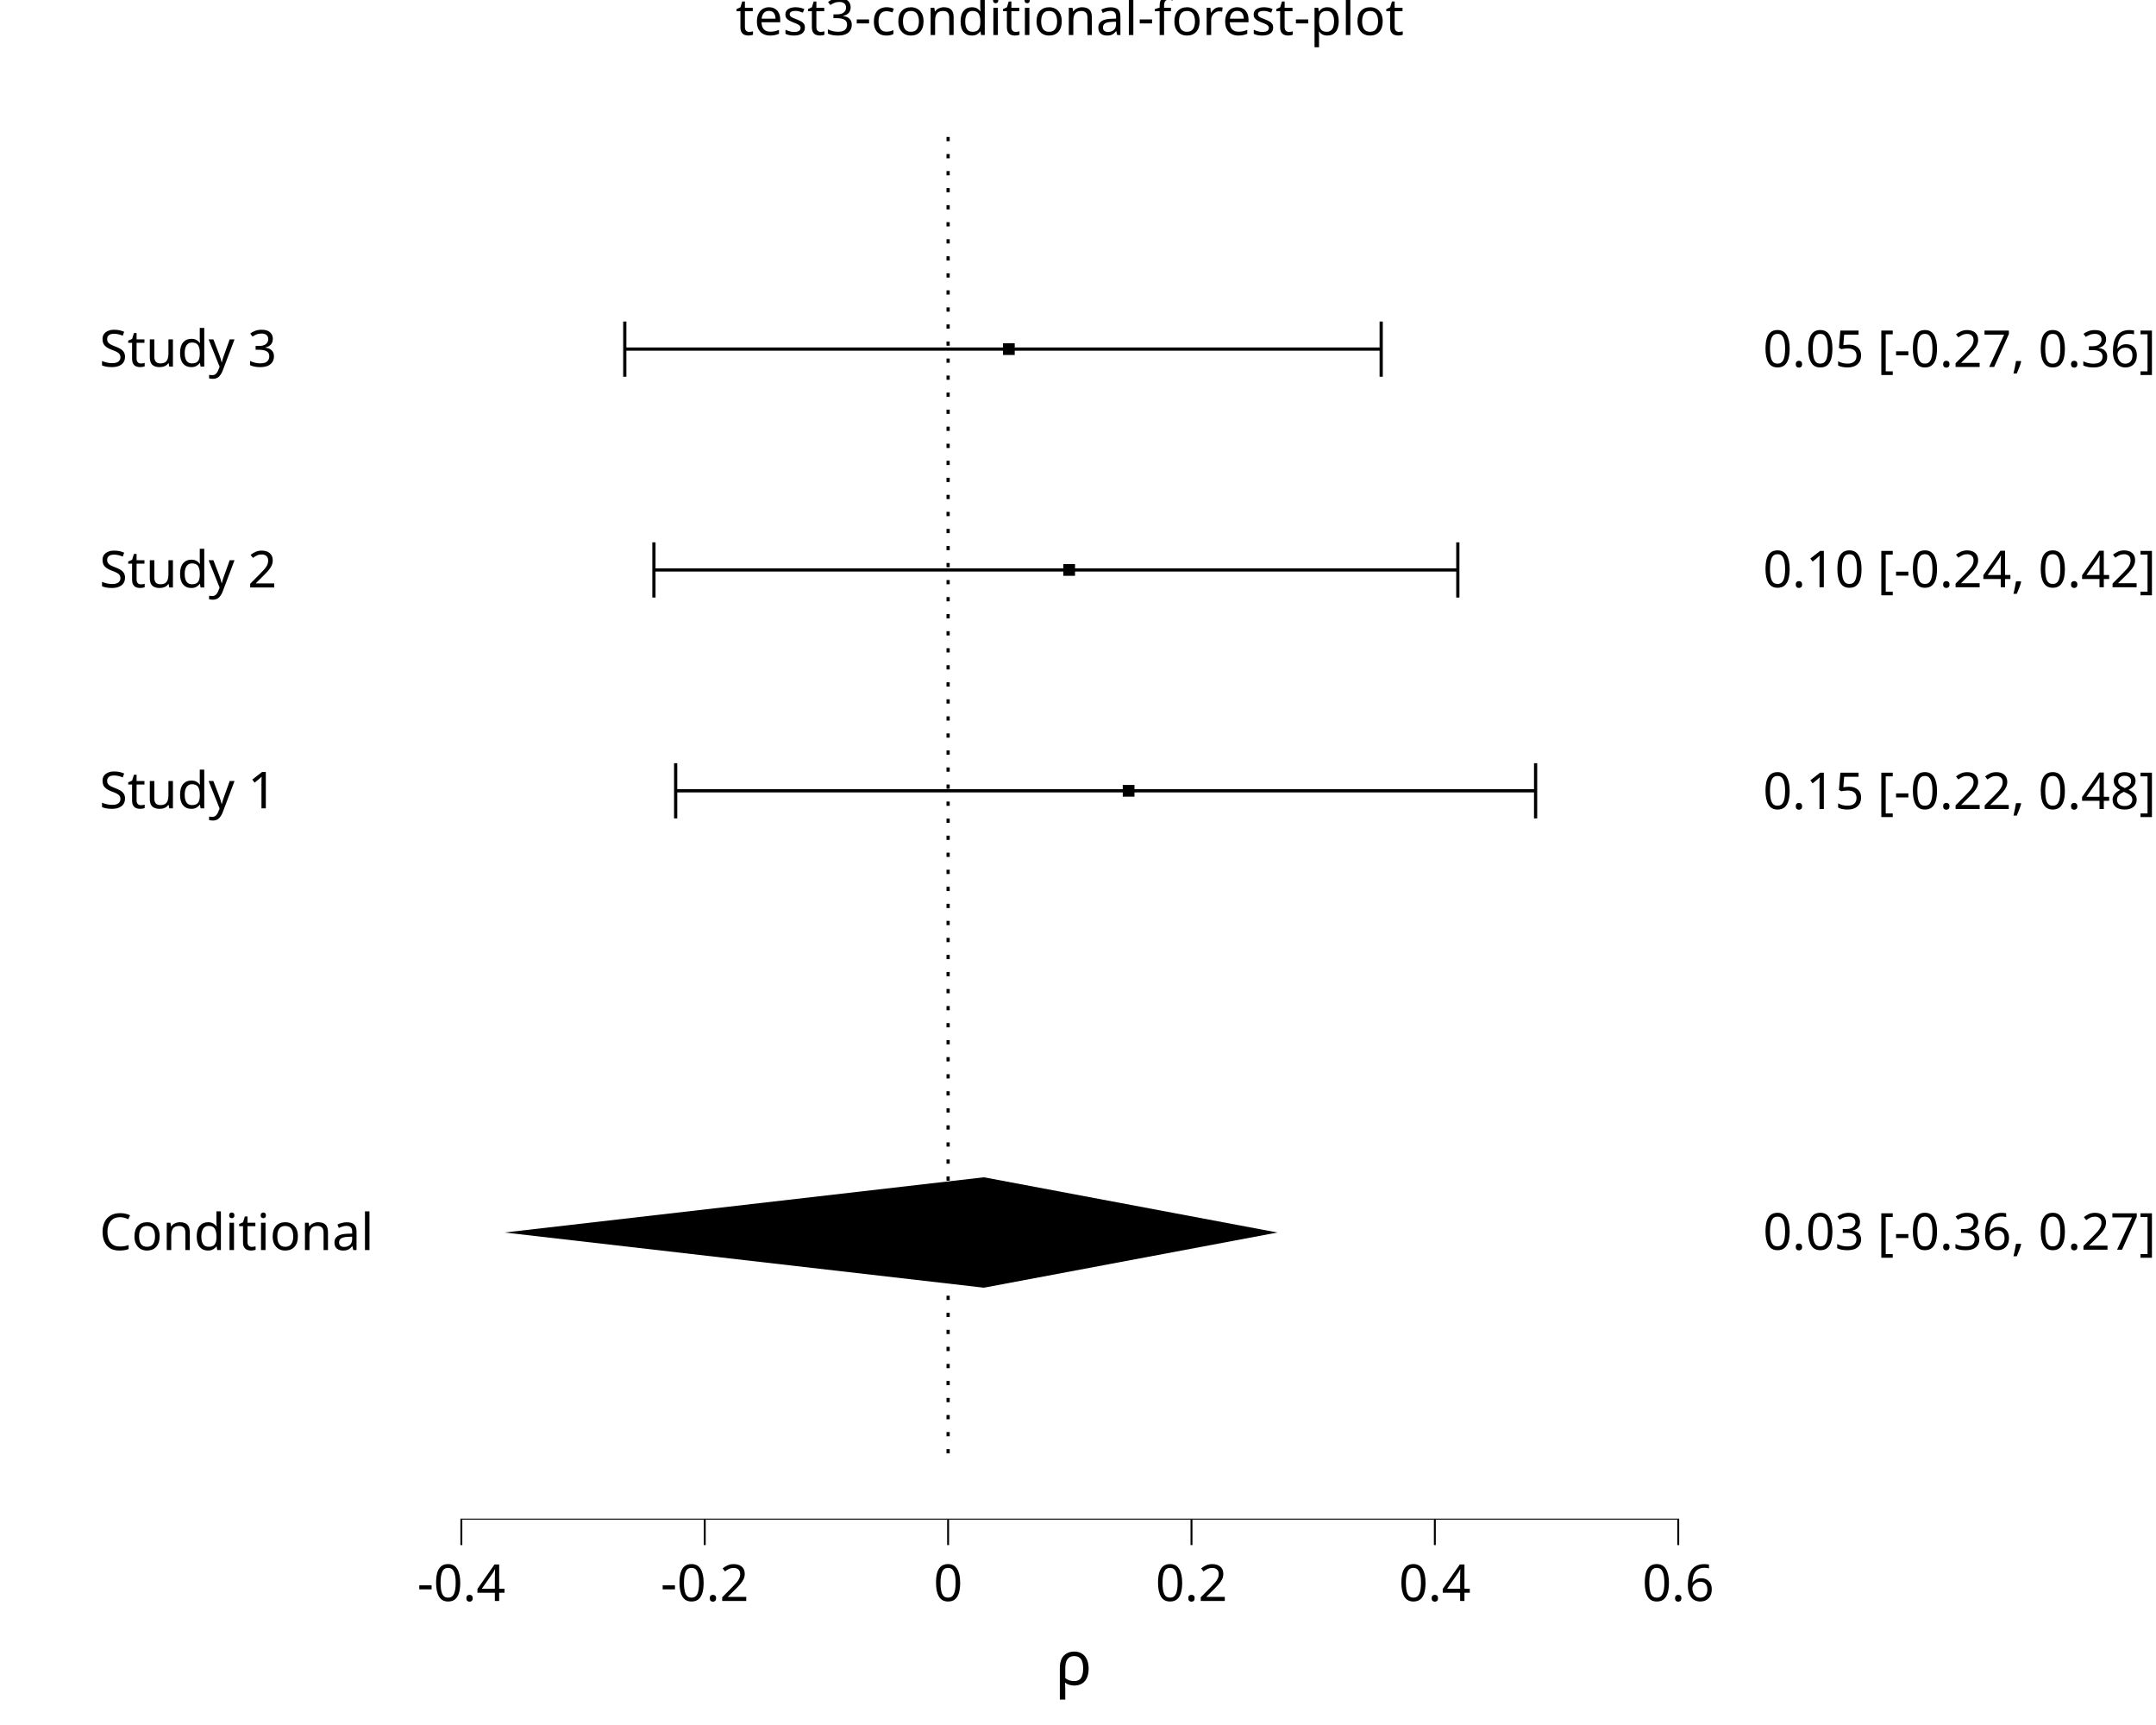
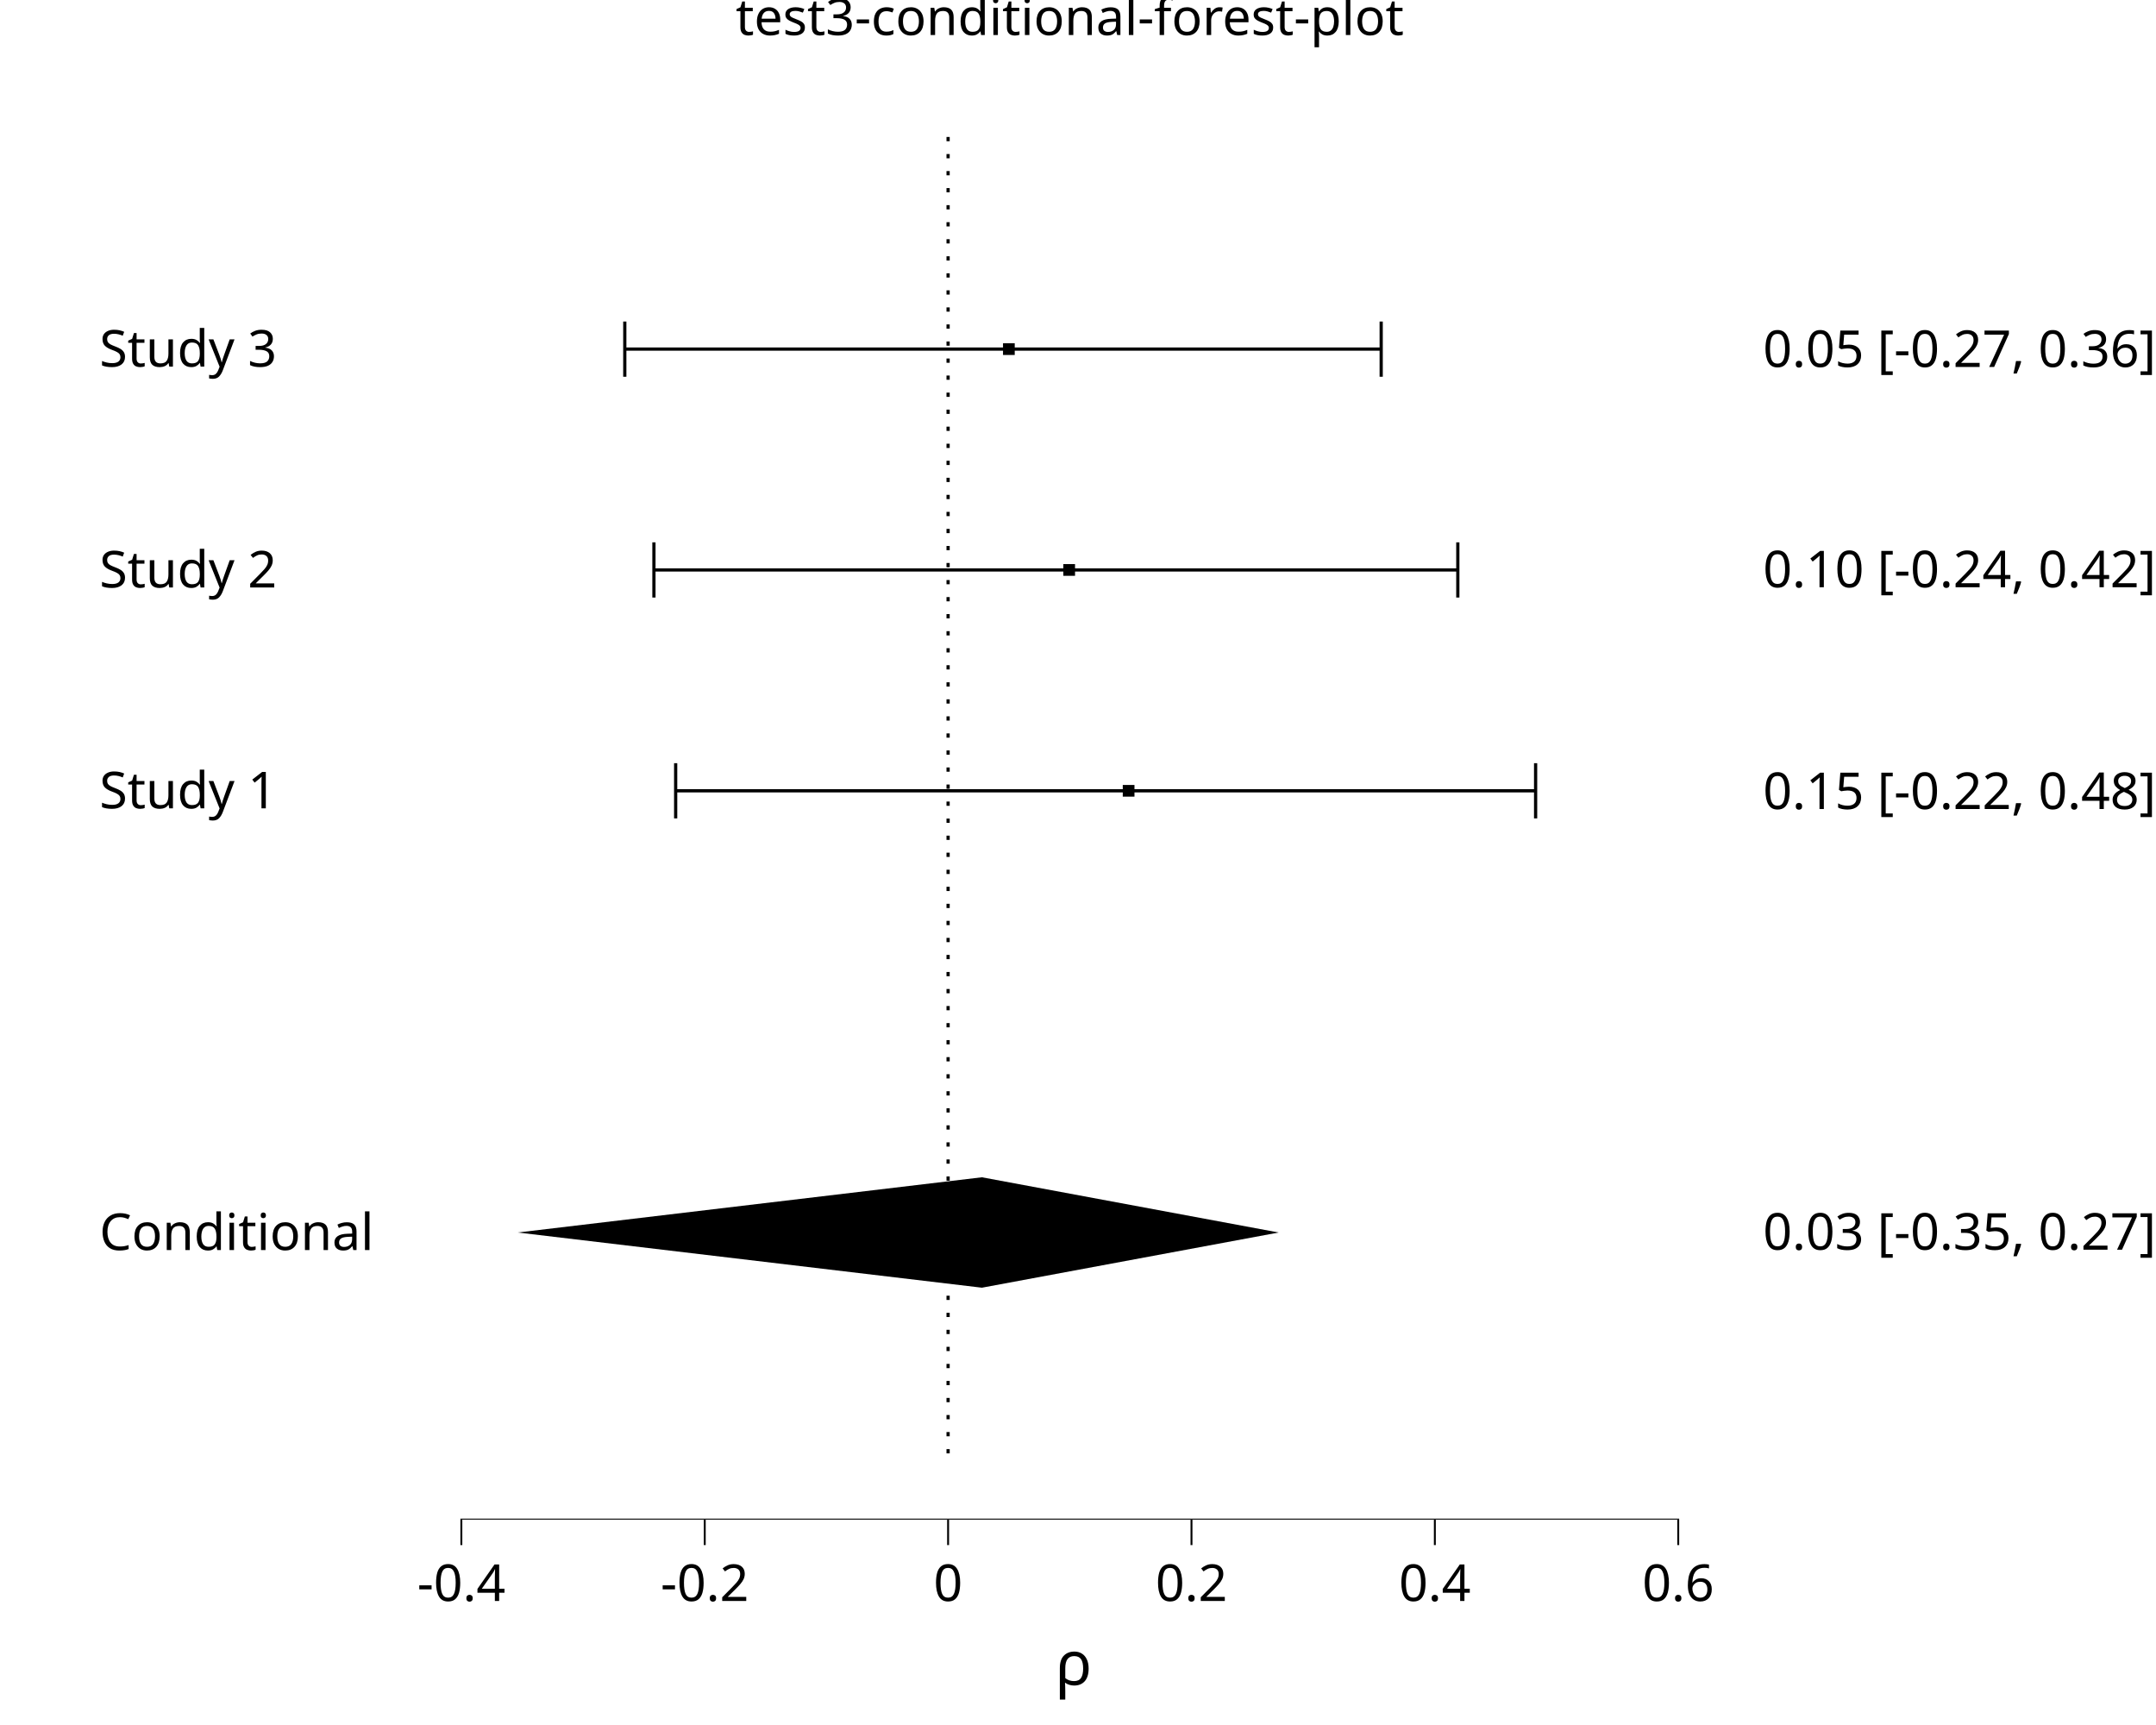
<svg xmlns="http://www.w3.org/2000/svg" class="svglite" data-engine-version="2.0" width="720.00pt" height="576.00pt" viewBox="0 0 720.00 576.00">
  <defs>
    <style type="text/css">
    .svglite line, .svglite polyline, .svglite polygon, .svglite path, .svglite rect, .svglite circle {
      fill: none;
      stroke: #000000;
      stroke-linecap: round;
      stroke-linejoin: round;
      stroke-miterlimit: 10.00;
    }
  </style>
  </defs>
  <rect width="100%" height="100%" style="stroke: none; fill: #FFFFFF;" />
  <defs>
    <clipPath id="cpMC4wMHw3MjAuMDB8MC4wMHw1NzYuMDA=">
      <rect x="0.00" y="0.00" width="720.00" height="576.00" />
    </clipPath>
  </defs>
  <g clip-path="url(#cpMC4wMHw3MjAuMDB8MC4wMHw1NzYuMDA=)">
    <rect x="0.00" y="0.00" width="720.00" height="576.00" style="stroke-width: 10.67; stroke: none;" />
  </g>
  <defs>
    <clipPath id="cpMTMzLjc1fDU4MC43NnwyMC43MXw1MDcuNDE=">
      <rect x="133.75" y="20.71" width="447.01" height="486.70" />
    </clipPath>
  </defs>
  <g clip-path="url(#cpMTMzLjc1fDU4MC43NnwyMC43MXw1MDcuNDE=)">
    <rect x="133.75" y="20.71" width="447.01" height="486.70" style="stroke-width: 10.67; stroke: none;" />
    <polyline points="461.25,125.79 461.25,107.36 " style="stroke-width: 1.07; stroke-linecap: butt;" />
    <polyline points="461.25,116.57 208.65,116.57 " style="stroke-width: 1.07; stroke-linecap: butt;" />
    <polyline points="208.65,125.79 208.65,107.36 " style="stroke-width: 1.07; stroke-linecap: butt;" />
    <polyline points="486.84,199.53 486.84,181.10 " style="stroke-width: 1.07; stroke-linecap: butt;" />
    <polyline points="486.84,190.32 218.38,190.32 " style="stroke-width: 1.07; stroke-linecap: butt;" />
    <polyline points="218.38,199.53 218.38,181.10 " style="stroke-width: 1.07; stroke-linecap: butt;" />
    <polyline points="512.82,273.28 512.82,254.84 " style="stroke-width: 1.07; stroke-linecap: butt;" />
    <polyline points="512.82,264.06 225.64,264.06 " style="stroke-width: 1.07; stroke-linecap: butt;" />
    <polyline points="225.64,273.28 225.64,254.84 " style="stroke-width: 1.07; stroke-linecap: butt;" />
    <polygon points="334.96,118.53 338.87,118.53 338.87,114.62 334.96,114.62 " style="stroke-width: 0.71; stroke: none; fill: #000000;" />
    <polygon points="355.10,192.27 359.01,192.27 359.01,188.36 355.10,188.36 " style="stroke-width: 0.71; stroke: none; fill: #000000;" />
    <polygon points="374.95,266.01 378.86,266.01 378.86,262.11 374.95,262.11 " style="stroke-width: 0.71; stroke: none; fill: #000000;" />
-     <polygon points="168.50,411.55 328.58,393.11 426.62,411.55 328.58,429.98 " style="stroke-width: 1.07; stroke: none; fill: #000000;" />
+     <polygon points="172.89,411.55 327.91,393.11 427.02,411.55 327.91,429.98 " style="stroke-width: 1.07; stroke: none; fill: #000000;" />
    <polyline points="316.62,485.29 316.62,42.83 " style="stroke-width: 1.07; stroke-dasharray: 1.42,4.27; stroke-linecap: butt;" />
    <line x1="153.75" y1="507.41" x2="560.76" y2="507.41" style="stroke-width: 0.64; stroke-linecap: butt;" />
    <rect x="133.75" y="20.71" width="447.01" height="486.70" style="stroke-width: 0.00; stroke: none;" />
  </g>
  <g clip-path="url(#cpMC4wMHw3MjAuMDB8MC4wMHw1NzYuMDA=)">
    <text x="33.22" y="417.40" style="font-size: 17.00px; font-family: sans;" textLength="85.06px" lengthAdjust="spacingAndGlyphs">Conditional</text>
    <text x="33.22" y="122.42" style="font-size: 17.00px; font-family: sans;" textLength="57.66px" lengthAdjust="spacingAndGlyphs">Study 3</text>
    <text x="33.22" y="196.17" style="font-size: 17.00px; font-family: sans;" textLength="57.66px" lengthAdjust="spacingAndGlyphs">Study 2</text>
    <text x="33.22" y="269.91" style="font-size: 17.00px; font-family: sans;" textLength="57.66px" lengthAdjust="spacingAndGlyphs">Study 1</text>
-     <text x="720.00" y="417.29" text-anchor="end" style="font-size: 17.00px; font-family: sans;" textLength="128.54px" lengthAdjust="spacingAndGlyphs">0.03 [-0.36, 0.27]</text>
+     <text x="720.00" y="417.29" text-anchor="end" style="font-size: 17.00px; font-family: sans;" textLength="128.54px" lengthAdjust="spacingAndGlyphs">0.03 [-0.35, 0.27]</text>
    <text x="720.00" y="122.53" text-anchor="end" style="font-size: 17.00px; font-family: sans;" textLength="128.54px" lengthAdjust="spacingAndGlyphs">0.05 [-0.27, 0.36]</text>
    <text x="720.00" y="196.10" text-anchor="end" style="font-size: 17.00px; font-family: sans;" textLength="128.54px" lengthAdjust="spacingAndGlyphs">0.10 [-0.24, 0.42]</text>
    <text x="720.00" y="270.15" text-anchor="end" style="font-size: 17.00px; font-family: sans;" textLength="128.54px" lengthAdjust="spacingAndGlyphs">0.15 [-0.22, 0.48]</text>
    <polyline points="133.75,507.41 580.76,507.41 " style="stroke-width: 0.00; stroke: none; stroke-linecap: butt;" />
    <polyline points="154.07,515.92 154.07,507.41 " style="stroke-width: 0.64; stroke-linecap: butt;" />
    <polyline points="235.35,515.92 235.35,507.41 " style="stroke-width: 0.64; stroke-linecap: butt;" />
    <polyline points="316.62,515.92 316.62,507.41 " style="stroke-width: 0.64; stroke-linecap: butt;" />
    <polyline points="397.90,515.92 397.90,507.41 " style="stroke-width: 0.64; stroke-linecap: butt;" />
    <polyline points="479.17,515.92 479.17,507.41 " style="stroke-width: 0.64; stroke-linecap: butt;" />
    <polyline points="560.45,515.92 560.45,507.41 " style="stroke-width: 0.64; stroke-linecap: butt;" />
    <text x="154.07" y="534.59" text-anchor="middle" style="font-size: 17.00px; font-family: sans;" textLength="29.29px" lengthAdjust="spacingAndGlyphs">-0.4</text>
    <text x="235.35" y="534.59" text-anchor="middle" style="font-size: 17.00px; font-family: sans;" textLength="29.29px" lengthAdjust="spacingAndGlyphs">-0.2</text>
    <text x="316.62" y="534.59" text-anchor="middle" style="font-size: 17.00px; font-family: sans;" textLength="9.46px" lengthAdjust="spacingAndGlyphs">0</text>
    <text x="397.90" y="534.59" text-anchor="middle" style="font-size: 17.00px; font-family: sans;" textLength="23.63px" lengthAdjust="spacingAndGlyphs">0.2</text>
    <text x="479.17" y="534.59" text-anchor="middle" style="font-size: 17.00px; font-family: sans;" textLength="23.63px" lengthAdjust="spacingAndGlyphs">0.4</text>
    <text x="560.45" y="534.59" text-anchor="middle" style="font-size: 17.00px; font-family: sans;" textLength="23.63px" lengthAdjust="spacingAndGlyphs">0.6</text>
    <text x="352.33" y="562.62" style="font-size: 20.40px; font-family: sans;" textLength="9.85px" lengthAdjust="spacingAndGlyphs">ρ</text>
    <text x="357.26" y="11.70" text-anchor="middle" style="font-size: 17.00px; font-family: sans;" textLength="205.06px" lengthAdjust="spacingAndGlyphs">test3-conditional-forest-plot</text>
  </g>
</svg>
